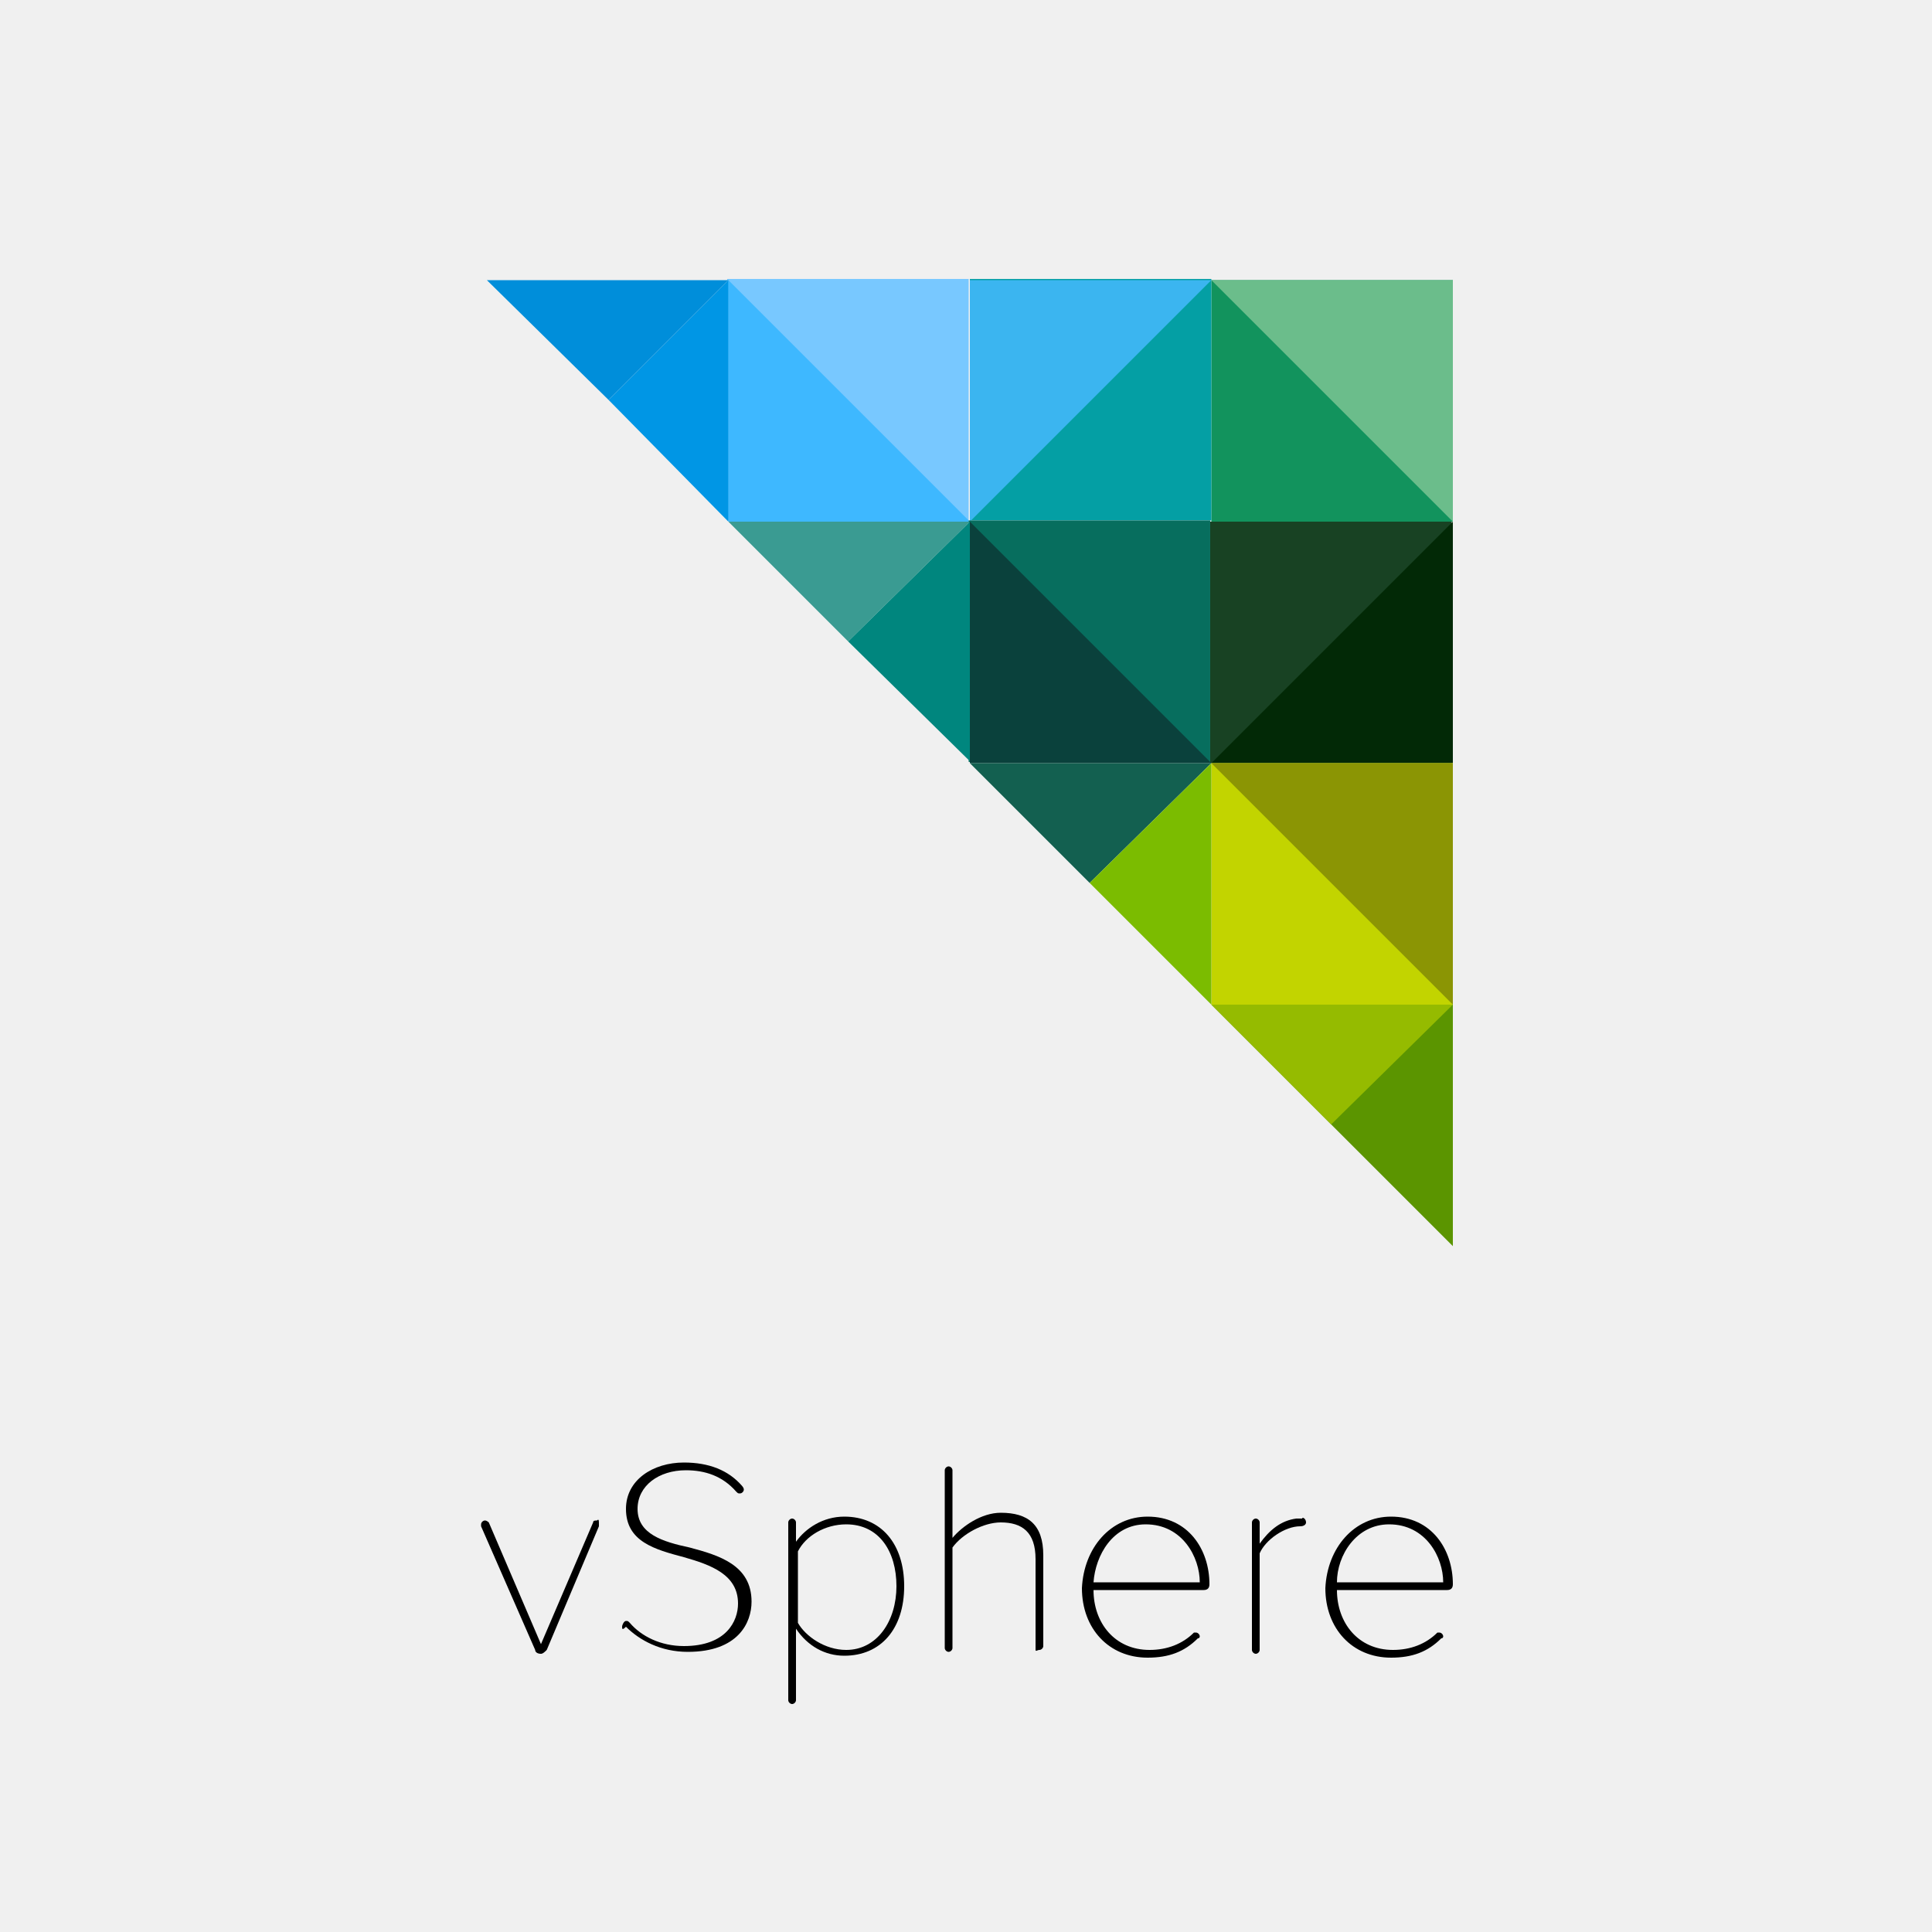
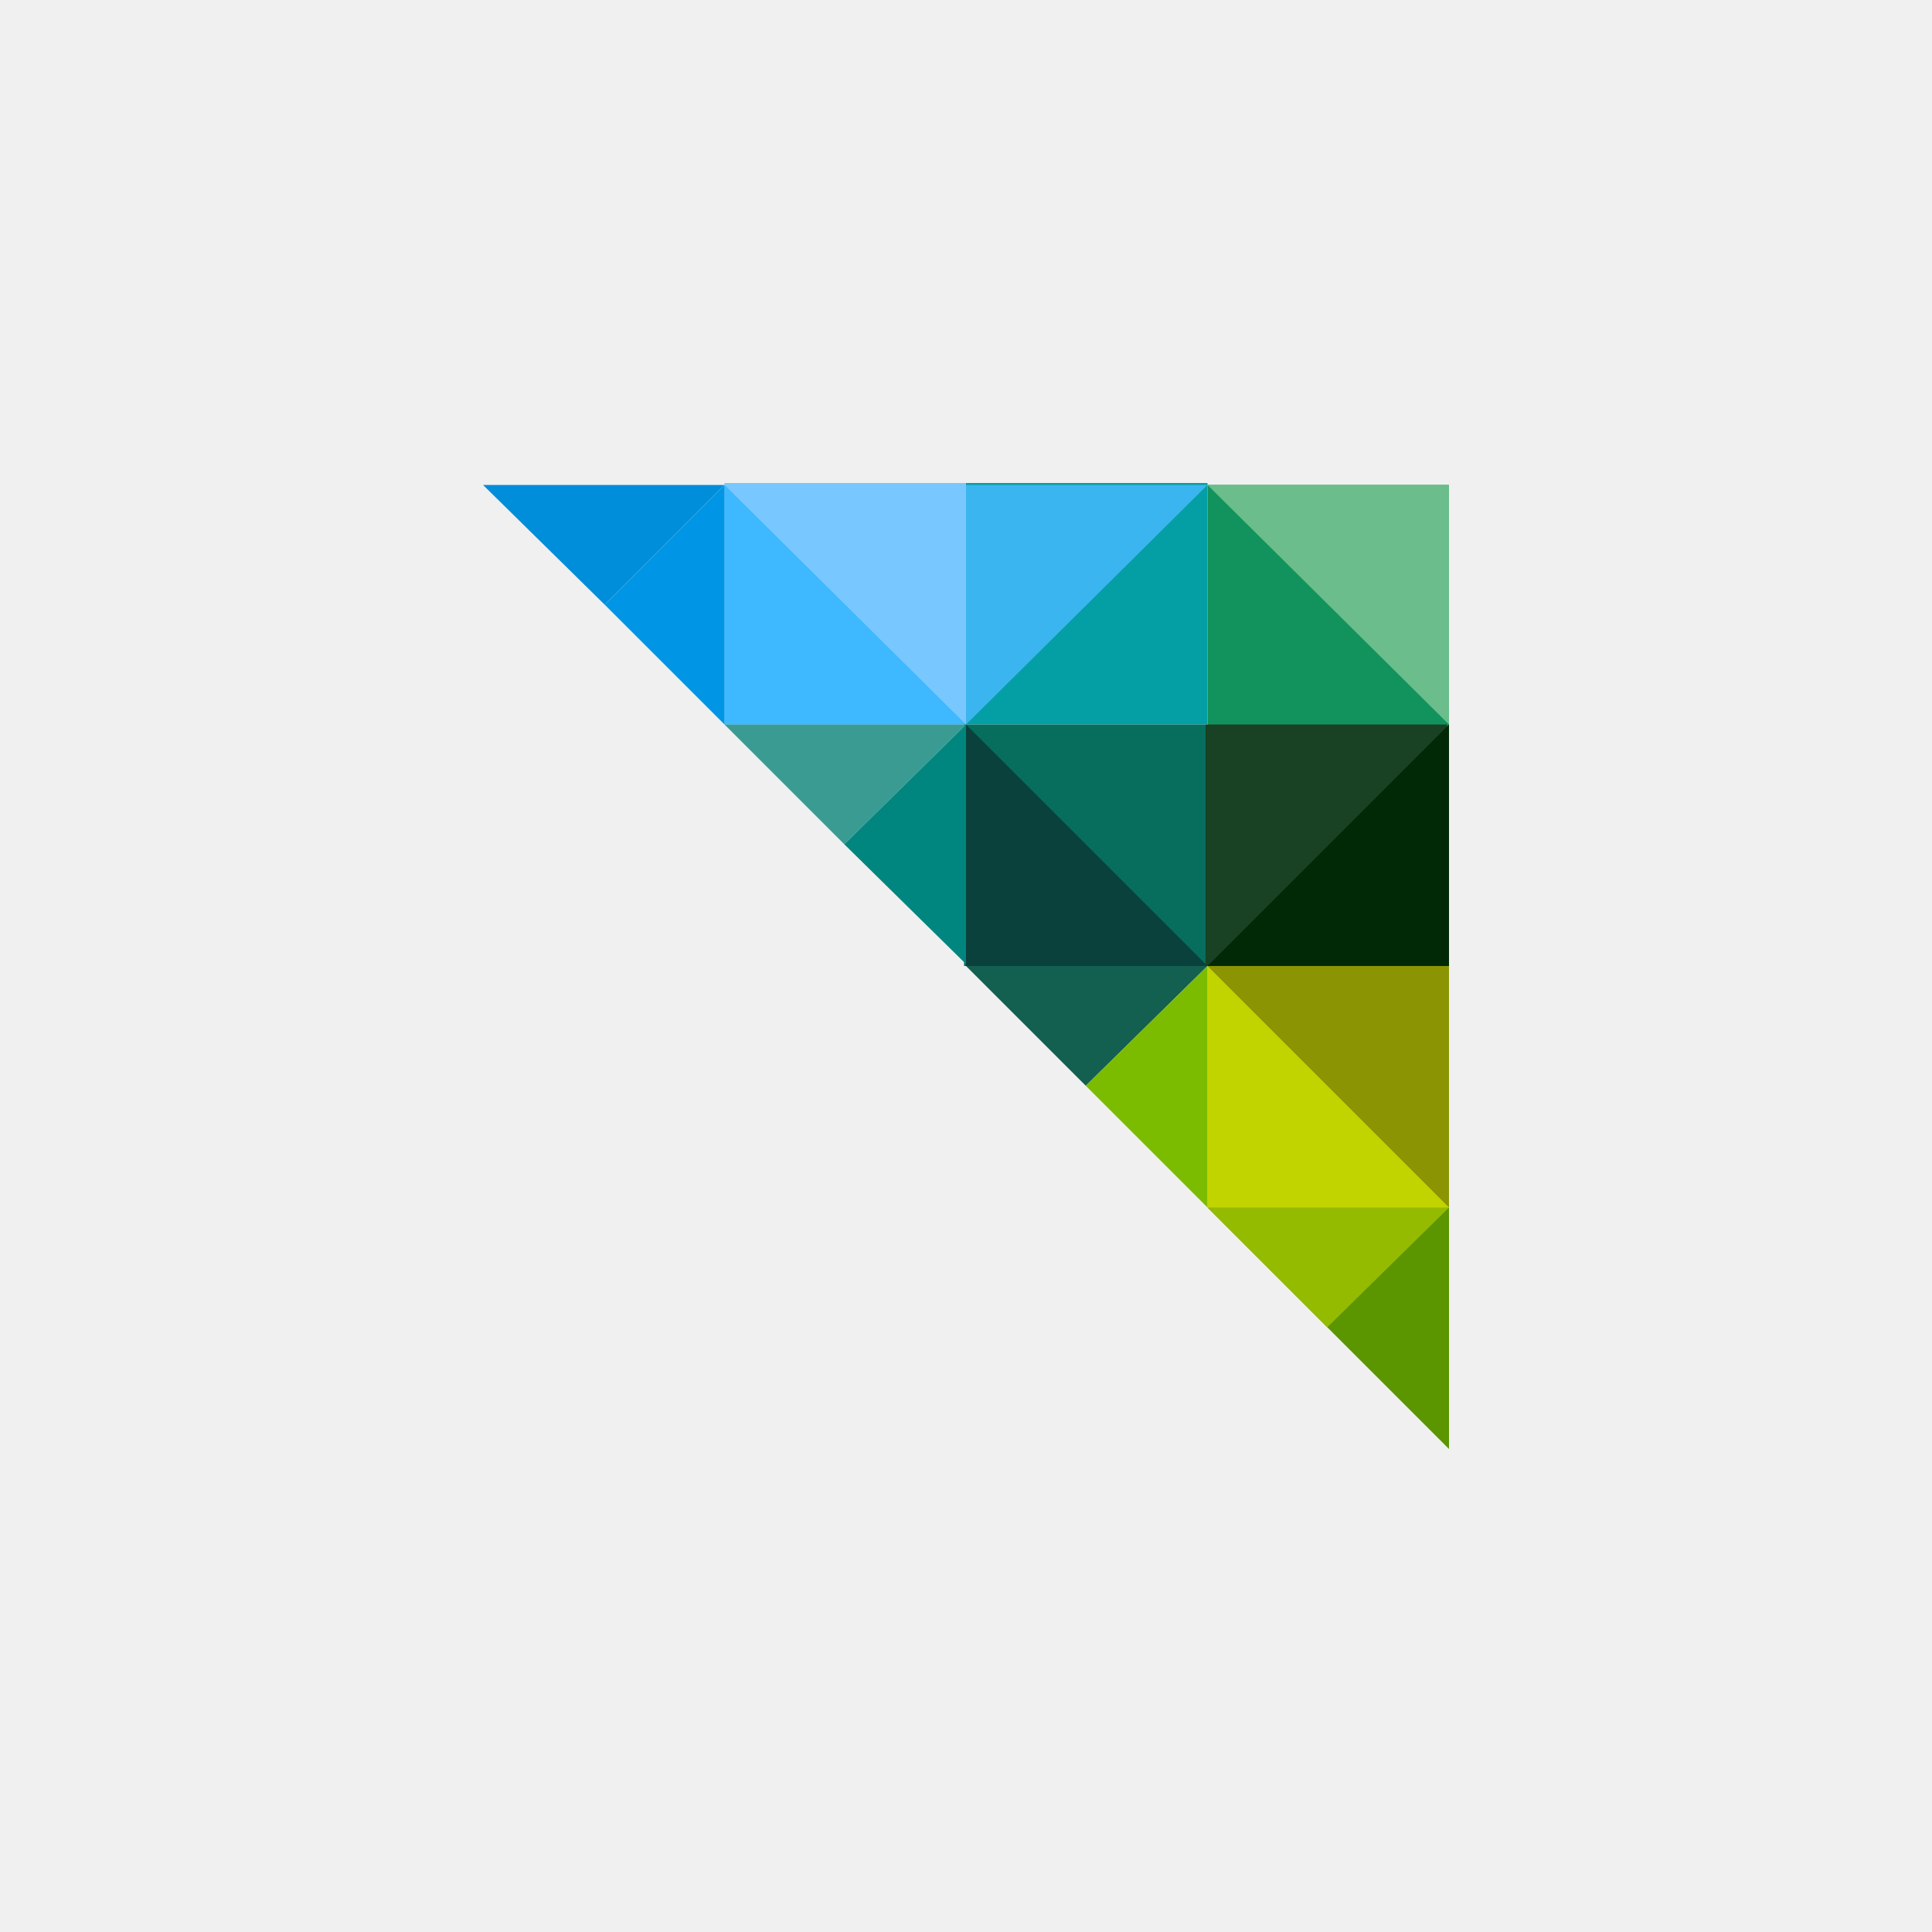
<svg xmlns="http://www.w3.org/2000/svg" version="1.1" id="Layer_1" x="0px" y="0px" viewBox="0 0 100 100" style="enable-background:new 0 0 100 100;" xml:space="preserve">
  <style type="text/css">
- 	.st0{fill:#0D5075;}
- 	.st1{fill:#0080FF;}
- 	.st2{fill:#F58536;}
- 	.st3{fill:#9D5025;}
- 	.st4{fill:#00AAF2;}
- 	.st5{fill:#F8982A;}
- 	.st6{fill:#FFFFFF;}
- 	.st7{fill:#3497DA;}
- 	.st8{fill:#D10019;}
- 	.st9{fill:#1A171B;}
- 	.st10{fill:#181616;}
- 	.st11{fill:#326CE5;}
- 	.st12{fill:#326DE5;}
- 	.st13{fill:#181F7A;}
- 	.st14{fill:#D9F6FE;}
- 	.st15{fill:#F3FCFE;}
- 	.st16{fill:#7484FE;}
- 	.st17{fill:#D7E0FF;}
- 	.st18{fill:#D4DDFF;}
- 	.st19{fill:#E6ECFE;}
- 	.st20{fill:#030328;}
- 	.st21{fill:#99B0FE;}
- 	.st22{fill:#73ABFF;}
- 	.st23{fill:#D9E2FE;}
- 	.st24{fill:#7382FE;}
- 	.st25{fill:#F3F6FE;}
- 	.st26{fill:#D4D9FE;}
- 	.st27{fill:#F7F9FE;}
- 	.st28{fill:#73ABFE;}
- 	.st29{fill:#0E0C43;}
- 	.st30{fill:#0E1749;}
- 	.st31{fill:#1A214E;}
- 	.st32{fill:#040404;}
- 	.st33{fill:#D1E3FE;}
- 	.st34{fill:#030348;}
- 	.st35{fill:#9EA6A9;}
- 	.st36{fill:#050505;}
- 	.st37{fill:#798082;}
- 	.st38{fill:#474F52;}
- 	.st39{fill:#2C3336;}
- 	.st40{fill:#039AD9;}
- 	.st41{fill:#C9E7EA;}
- 	.st42{fill:#293132;}
- 	.st43{fill:#7D8689;}
- 	.st44{fill:#4D535C;}
- 	.st45{fill:#4B515A;}
- 	.st46{fill:#7A8386;}
- 	.st47{fill:#040A0B;}
- 	.st48{fill:#1F2426;}
- 	.st49{fill:#090D0E;}
- 	.st50{fill:#FEFEFE;}
- 	.st51{fill:#616B70;}
- 	.st52{fill:#35393F;}
- 	.st53{fill:#4A5059;}
- 	.st54{fill:#61808B;}
- 	.st55{fill:#454D50;}
- 	.st56{fill:#AADCE0;}
- 	.st57{fill:#667384;}
- 	.st58{fill:#0D1213;}
- 	.st59{fill:#9FA5AC;}
- 	.st60{fill:#91BDC0;}
- 	.st61{fill:#3E4344;}
- 	.st62{fill:#474D4F;}
- 	.st63{fill:#030407;}
- 	.st64{fill:#495155;}
- 	.st65{fill:#9BA8B8;}
- 	.st66{fill:#677485;}
- 	.st67{fill:#030303;}
- 	.st68{fill:#F3E7C0;}
- 	.st69{fill:#C1D4EA;}
- 	.st70{fill:#CA514B;}
- 	.st71{fill:#9F4A45;}
- 	.st72{fill:#838079;}
- 	.st73{fill:#4F5967;}
- 	.st74{fill:#626C71;}
- 	.st75{fill:#BAB09B;}
- 	.st76{fill:#717377;}
- 	.st77{fill:#CDD3D7;}
- 	.st78{fill:#D72F30;}
- 	.st79{fill:#85827B;}
- 	.st80{fill:#CED3D9;}
- 	.st81{fill:#BE524D;}
- 	.st82{fill:#4C555E;}
- 	.st83{fill:#687486;}
- 	.st84{fill:#353C46;}
- 	.st85{fill:#4E5762;}
- 	.st86{fill:#9CA9B9;}
- 	.st87{fill:#808995;}
- 	.st88{fill:#23272B;}
- 	.st89{fill:#6B6C6E;}
- 	.st90{fill:#343B45;}
- 	.st91{fill:#818B97;}
- 	.st92{fill:#7E8894;}
- 	.st93{fill:#DFE3E8;}
- 	.st94{fill:#4F5863;}
- 	.st95{fill:#B6B8B9;}
- 	.st96{fill:#7F8995;}
- 	.st97{fill:#929EAF;}
- 	.st98{fill:#3C444E;}
- 	.st99{fill:#D0D5DE;}
- 	.st100{fill:#808A96;}
- 	.st101{fill:#505964;}
- 	.st102{fill:#D2D7DF;}
- 	.st103{fill:#828C98;}
- 	.st104{fill:#0E0F11;}
- 	.st105{fill:#4E5054;}
- 	.st106{fill:#D7DBE2;}
- 	.st107{fill:#6F7175;}
- 	.st108{fill:#03030E;}
- 	.st109{fill:#0C0D0F;}
- 	.st110{fill:#515A64;}
- 	.st111{fill:#00435A;}
- 	.st112{fill:#00AEDE;}
- 	.st113{fill:#004561;}
- 	.st114{fill:#1F1A17;}
- 	.st115{fill:#925470;}
- 	.st116{fill:#7CC639;}
- 	.st117{fill:#4E4540;}
- 	.st118{opacity:0.98;}
- 	.st119{fill:#EC1944;}
- 	.st120{fill:#E34D59;}
- 	.st121{fill:#003764;}
- 	.st122{fill:#40B4E5;}
- 	.st123{fill:#231F20;}
- 	.st124{fill:#E11A2C;}
- 	.st125{fill:#70A9FF;}
- 	.st126{fill:#CFE1FF;}
- 	.st127{fill:none;stroke:#000000;stroke-width:0.5;stroke-miterlimit:10;}
- 	.st128{fill:#00C8FA;}
- 	.st129{fill:#00A9D2;}
- 	.st130{opacity:0.5;fill:#0EB7ED;enable-background:new    ;}
- 	.st131{fill:#8C929D;}
- 	.st132{fill:#E24329;}
- 	.st133{fill:#FC6D26;}
- 	.st134{fill:#FCA326;}
- 	.st135{fill:#3882FA;}
- 	.st136{fill:#4052D7;}
- 	.st137{fill:#387EFA;}
- 	.st138{fill:#0079D6;}
- 	.st139{fill:#757575;}
- 	.st140{fill:#4285F4;}
- 	.st141{fill:#EA4335;}
- 	.st142{fill:#FBBC05;}
- 	.st143{fill:#34A853;}
- 	.st144{fill:none;}
- 	.st145{fill:#4489F2;}
- 	.st146{fill:#407FDD;}
- 	.st147{enable-background:new    ;}
- 	.st148{fill:#008774;}
- 	.st149{fill:#00AF9F;}
- 	.st150{fill:#0066AC;}
- 	.st151{fill:#009FDF;}
- 	.st152{fill:#5B9500;}
- 	.st153{fill:#12935D;}
- 	.st154{fill:#6BBD8B;}
- 	.st155{fill:#049FA4;}
- 	.st156{fill:#3BB5F0;}
- 	.st157{fill:#78C8FF;}
- 	.st158{fill:#3EB8FF;}
- 	.st159{fill:#184223;}
- 	.st160{fill:#022906;}
- 	.st161{fill:#076E5E;}
- 	.st162{fill:#0A413C;}
- 	.st163{fill:#C2D400;}
- 	.st164{fill:#8B9504;}
- 	.st165{fill:#0096E5;}
- 	.st166{fill:#008EDA;}
- 	.st167{fill:#136050;}
- 	.st168{fill:#7BBC00;}
- 	.st169{fill:#95BB00;}
- 	.st170{fill:#3A9B92;}
- 	.st171{fill:#00867E;}
+ 	.st0{fill:#5B9500;}
+ 	.st1{fill:#12935D;}
+ 	.st2{fill:#6BBD8B;}
+ 	.st3{fill:#049FA4;}
+ 	.st4{fill:#3BB5F0;}
+ 	.st5{fill:#78C8FF;}
+ 	.st6{fill:#3EB8FF;}
+ 	.st7{fill:#184223;}
+ 	.st8{fill:#022906;}
+ 	.st9{fill:#076E5E;}
+ 	.st10{fill:#0A413C;}
+ 	.st11{fill:#C2D400;}
+ 	.st12{fill:#8B9504;}
+ 	.st13{fill:#0096E5;}
+ 	.st14{fill:#008EDA;}
+ 	.st15{fill:#136050;}
+ 	.st16{fill:#7BBC00;}
+ 	.st17{fill:#95BB00;}
+ 	.st18{fill:#3A9B92;}
+ 	.st19{fill:#00867E;}
</style>
  <g>
-     <polygon class="st152" points="62.7,52 75.2,64.5 75.2,52  " />
-     <rect x="62.7" y="14.5" class="st153" width="12.5" height="12.5" />
-     <polygon class="st154" points="62.7,14.5 75.2,14.5 75.2,27  " />
-     <rect x="50.2" y="14.5" transform="matrix(6.123234e-17 -1 1 6.123234e-17 35.6999 77.1389)" class="st155" width="12.5" height="12.5" />
-     <polygon class="st156" points="50.2,27 50.2,14.5 62.7,14.5  " />
-     <rect x="37.7" y="14.5" transform="matrix(-1 -1.224647e-16 1.224647e-16 -1 87.8388 41.4389)" class="st157" width="12.5" height="12.5" />
-     <polygon class="st158" points="50.2,27 37.7,27 37.7,14.5  " />
-     <rect x="62.7" y="27" transform="matrix(-1.836970e-16 1 -1 -1.836970e-16 102.1389 -35.6999)" class="st159" width="12.5" height="12.5" />
-     <polygon class="st160" points="75.2,27 75.2,39.5 62.7,39.5  " />
-     <rect x="50.2" y="27" transform="matrix(-1 -1.224647e-16 1.224647e-16 -1 112.8388 66.4389)" class="st161" width="12.5" height="12.5" />
-     <polygon class="st162" points="62.7,39.5 50.2,39.5 50.2,27  " />
-     <rect x="62.7" y="39.5" class="st163" width="12.5" height="12.5" />
-     <polygon class="st164" points="62.7,39.5 75.2,39.5 75.2,52  " />
+     <polygon class="st0" points="62.5,62.5 75,75 75,62.5  " />
+     <rect x="62.5" y="25.1" class="st1" width="12.5" height="12.5" />
+     <polygon class="st2" points="62.5,25.1 75,25.1 75,37.5  " />
+     <rect x="50" y="25" class="st3" width="12.5" height="12.5" />
+     <polygon class="st4" points="50,37.5 50,25.1 62.5,25.1  " />
+     <rect x="37.5" y="25" class="st5" width="12.5" height="12.5" />
+     <polygon class="st6" points="50,37.5 37.5,37.5 37.5,25.1  " />
+     <rect x="62.4" y="37.5" class="st7" width="12.5" height="12.5" />
+     <polygon class="st8" points="75,37.5 75,50 62.5,50  " />
+     <rect x="49.9" y="37.5" class="st9" width="12.5" height="12.5" />
+     <polygon class="st10" points="62.5,50 50,50 50,37.5  " />
+     <rect x="62.5" y="50" class="st11" width="12.5" height="12.5" />
+     <polygon class="st12" points="62.5,50 75,50 75,62.5  " />
    <g>
-       <polygon class="st165" points="37.7,27 37.7,27 37.7,14.5 31.5,20.7   " />
-       <polygon class="st166" points="37.7,14.5 25.2,14.5 31.5,20.7   " />
-       <polygon class="st167" points="62.7,39.5 50.2,39.5 56.4,45.7   " />
-       <polygon class="st168" points="62.7,52 62.7,39.5 56.4,45.7   " />
-       <polygon class="st169" points="75.2,52 62.7,52 68.9,58.2   " />
-       <polygon class="st170" points="43.9,33.2 50.2,27 37.7,27 37.7,27   " />
-       <polygon class="st171" points="50.2,39.4 50.2,27 43.9,33.2   " />
+       <polygon class="st13" points="37.5,37.5 37.5,37.5 37.5,25.1 31.3,31.3   " />
+       <polygon class="st14" points="37.5,25.1 25,25.1 31.3,31.3   " />
+       <polygon class="st15" points="62.5,50 50,50 56.2,56.2   " />
+       <polygon class="st16" points="62.5,62.5 62.5,50 56.2,56.2   " />
+       <polygon class="st17" points="75,62.5 62.5,62.5 68.7,68.7   " />
+       <polygon class="st18" points="43.7,43.7 50,37.5 37.5,37.5 37.5,37.5   " />
+       <polygon class="st19" points="50,49.9 50,37.5 43.7,43.7   " />
    </g>
  </g>
-   <g>
-     <path d="M31,78.9c0,0,0,0.1,0,0.1l-2.7,6.4c-0.1,0.1-0.2,0.2-0.3,0.2c-0.2,0-0.3-0.1-0.3-0.2L24.9,79c0,0,0-0.1,0-0.1   c0-0.1,0.1-0.2,0.2-0.2c0.1,0,0.2,0.1,0.2,0.1l2.7,6.3l2.7-6.3c0-0.1,0.1-0.1,0.2-0.1C31,78.6,31,78.7,31,78.9z" />
-     <path d="M32.2,84.2c0-0.1,0.1-0.3,0.2-0.3c0.1,0,0.1,0,0.2,0.1c0.6,0.7,1.6,1.2,2.8,1.2c2.2,0,2.8-1.3,2.8-2.2c0-1.5-1.4-2-2.8-2.4   c-1.5-0.4-3-0.8-3-2.5c0-1.5,1.4-2.4,3-2.4c1.3,0,2.3,0.4,3,1.2c0,0,0.1,0.1,0.1,0.2c0,0.1-0.1,0.2-0.2,0.2c-0.1,0-0.1,0-0.2-0.1   c-0.7-0.8-1.6-1.1-2.6-1.1c-1.4,0-2.5,0.8-2.5,2c0,1.3,1.3,1.7,2.7,2c1.5,0.4,3.2,0.9,3.2,2.8c0,1.1-0.7,2.6-3.3,2.6   c-1.4,0-2.5-0.6-3.2-1.3C32.2,84.4,32.2,84.3,32.2,84.2z" />
-     <path d="M46.8,82.1c0,2.2-1.2,3.6-3.1,3.6c-1,0-1.9-0.5-2.5-1.4V88c0,0.1-0.1,0.2-0.2,0.2c-0.1,0-0.2-0.1-0.2-0.2v-9.2   c0-0.1,0.1-0.2,0.2-0.2c0.1,0,0.2,0.1,0.2,0.2v1c0.5-0.7,1.4-1.3,2.5-1.3C45.6,78.5,46.8,79.9,46.8,82.1z M46.4,82.1   c0-1.8-0.9-3.2-2.6-3.2c-1.1,0-2.1,0.6-2.5,1.4V84c0.4,0.7,1.4,1.4,2.5,1.4C45.4,85.4,46.4,83.9,46.4,82.1z" />
-     <path d="M53.6,85.4v-4.7c0-1.4-0.7-1.9-1.8-1.9c-0.9,0-2,0.6-2.5,1.3v5.2c0,0.1-0.1,0.2-0.2,0.2c-0.1,0-0.2-0.1-0.2-0.2v-9.2   c0-0.1,0.1-0.2,0.2-0.2c0.1,0,0.2,0.1,0.2,0.2v3.5c0.5-0.6,1.5-1.3,2.5-1.3c1.4,0,2.2,0.6,2.2,2.2v4.7c0,0.1-0.1,0.2-0.2,0.2   S53.6,85.5,53.6,85.4z" />
-     <path d="M59.4,78.5c2.1,0,3.2,1.7,3.2,3.5c0,0.2-0.1,0.3-0.3,0.3h-5.7c0,1.7,1.1,3.1,2.9,3.1c0.9,0,1.7-0.3,2.3-0.9   c0,0,0.1,0,0.1,0c0.1,0,0.2,0.1,0.2,0.2c0,0,0,0.1-0.1,0.1c-0.7,0.7-1.5,1-2.6,1c-2,0-3.4-1.5-3.4-3.6   C56.1,80.1,57.5,78.5,59.4,78.5z M56.6,81.9h5.5c0-1.3-0.9-3-2.8-3C57.6,78.9,56.7,80.5,56.6,81.9z" />
-     <path d="M67.6,78.8c0,0.1-0.1,0.2-0.3,0.2c-0.8,0-1.8,0.7-2.1,1.4v5c0,0.1-0.1,0.2-0.2,0.2c-0.1,0-0.2-0.1-0.2-0.2v-6.6   c0-0.1,0.1-0.2,0.2-0.2c0.1,0,0.2,0.1,0.2,0.2v1.1c0.5-0.7,1.1-1.2,1.9-1.3c0.1,0,0.2,0,0.3,0C67.4,78.5,67.6,78.6,67.6,78.8z" />
-     <path d="M72,78.5c2.1,0,3.2,1.7,3.2,3.5c0,0.2-0.1,0.3-0.3,0.3h-5.7c0,1.7,1.1,3.1,2.9,3.1c0.9,0,1.7-0.3,2.3-0.9c0,0,0.1,0,0.1,0   c0.1,0,0.2,0.1,0.2,0.2c0,0,0,0.1-0.1,0.1c-0.7,0.7-1.5,1-2.6,1c-2,0-3.4-1.5-3.4-3.6C68.7,80.1,70.1,78.5,72,78.5z M69.2,81.9h5.5   c0-1.3-0.9-3-2.8-3C70.2,78.9,69.2,80.5,69.2,81.9z" />
-   </g>
</svg>
